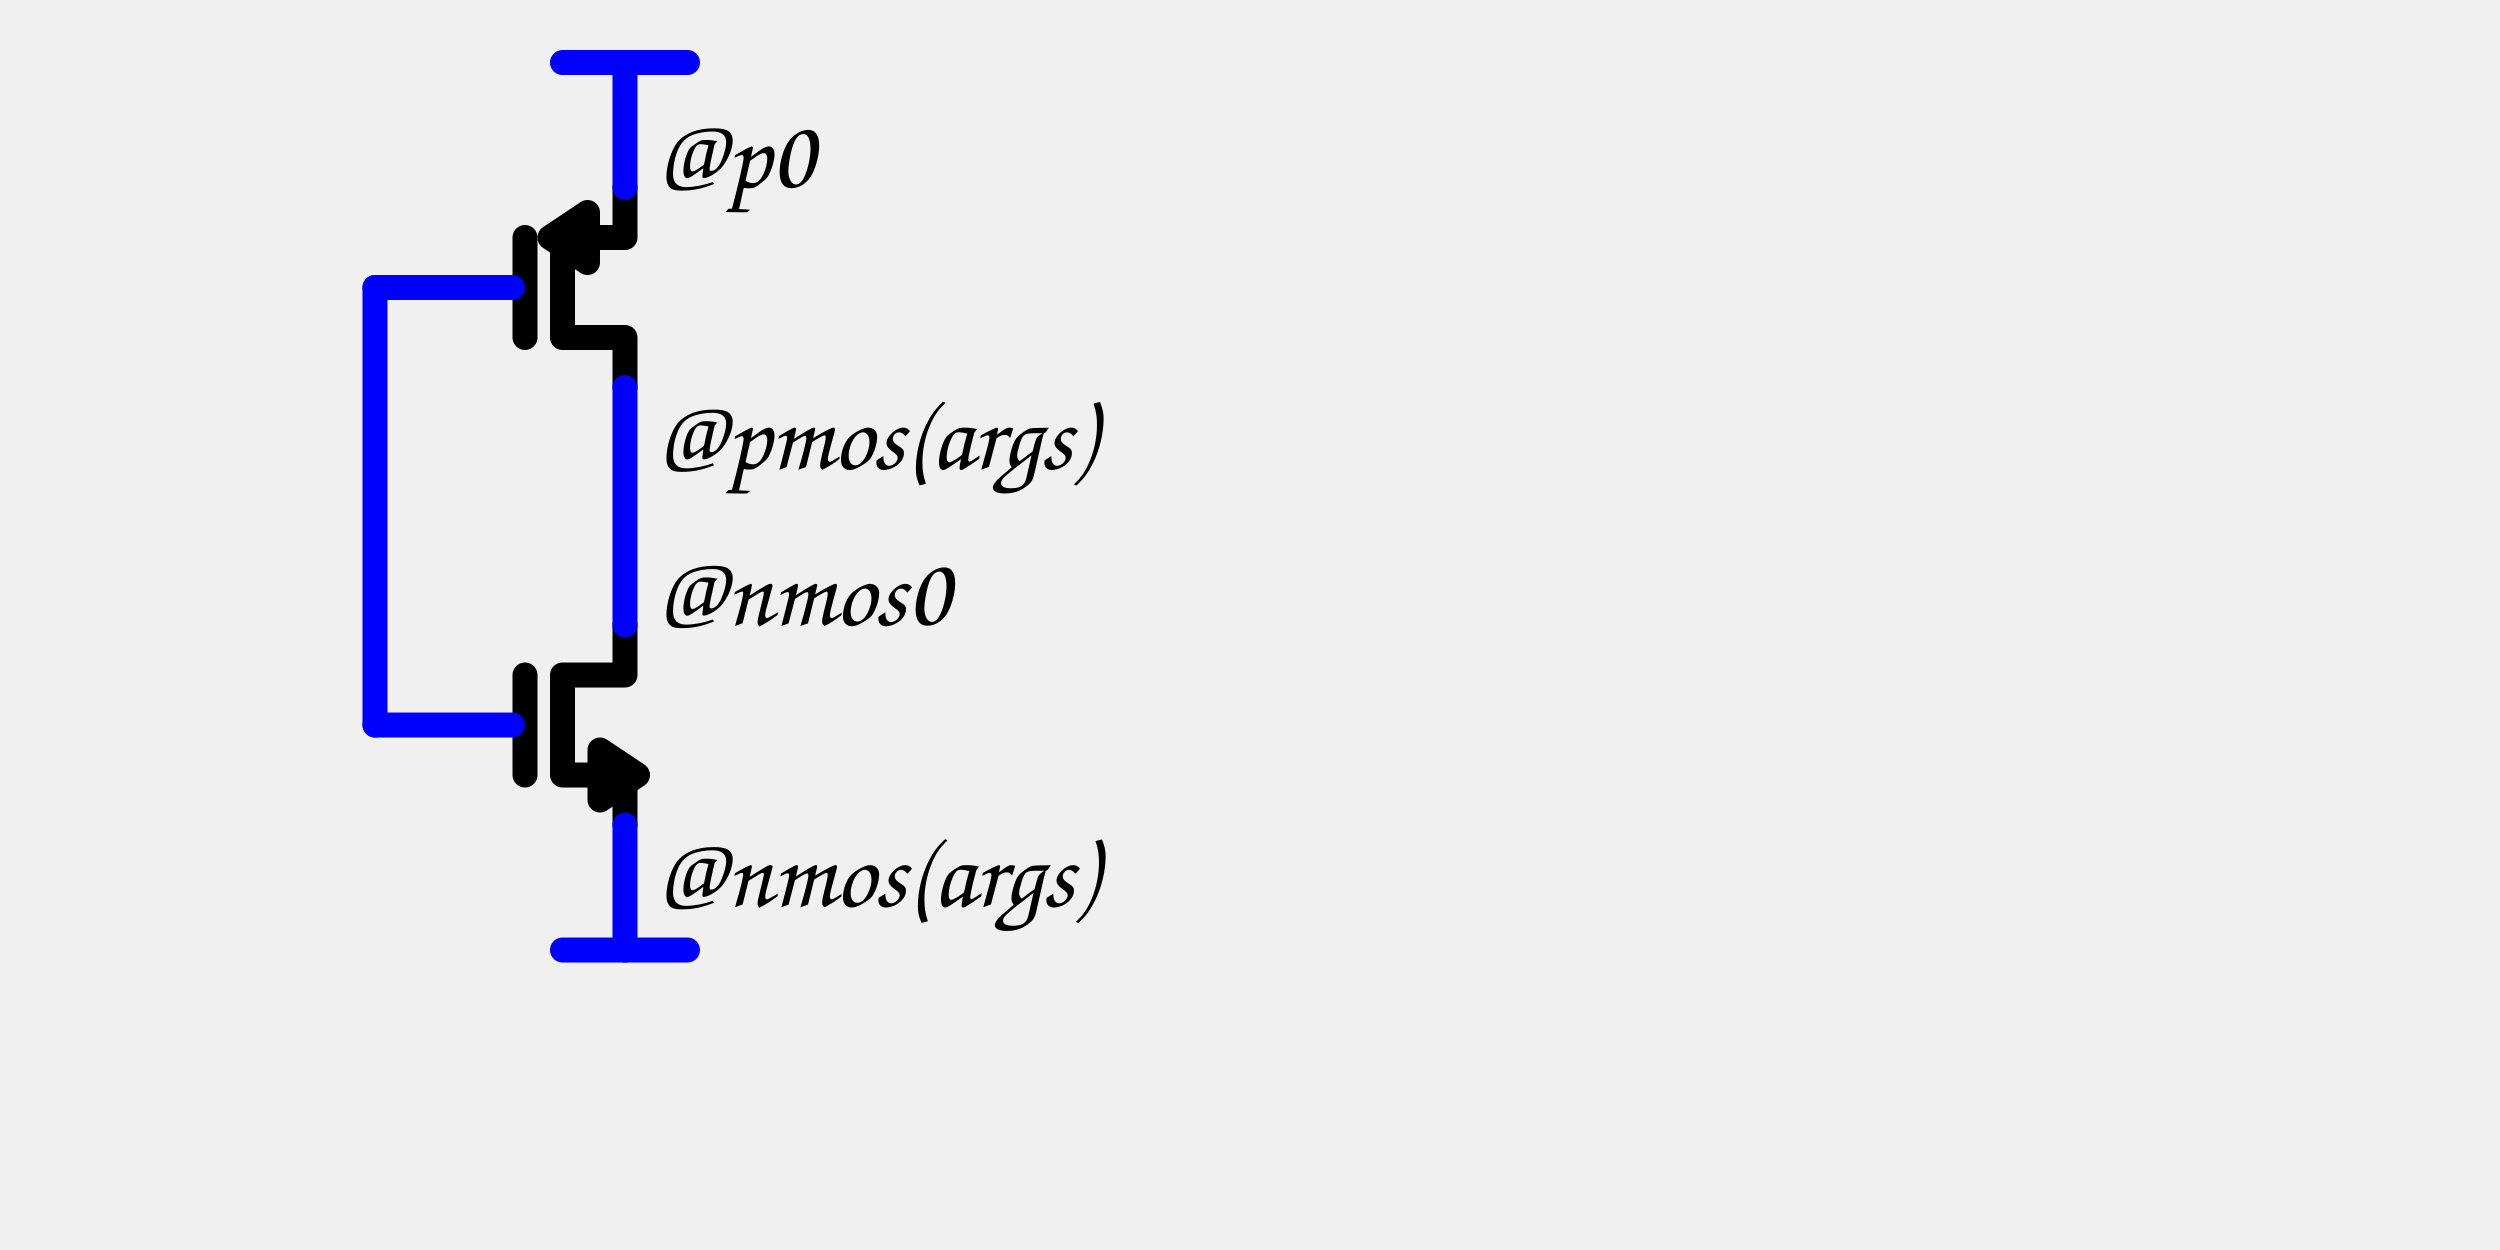
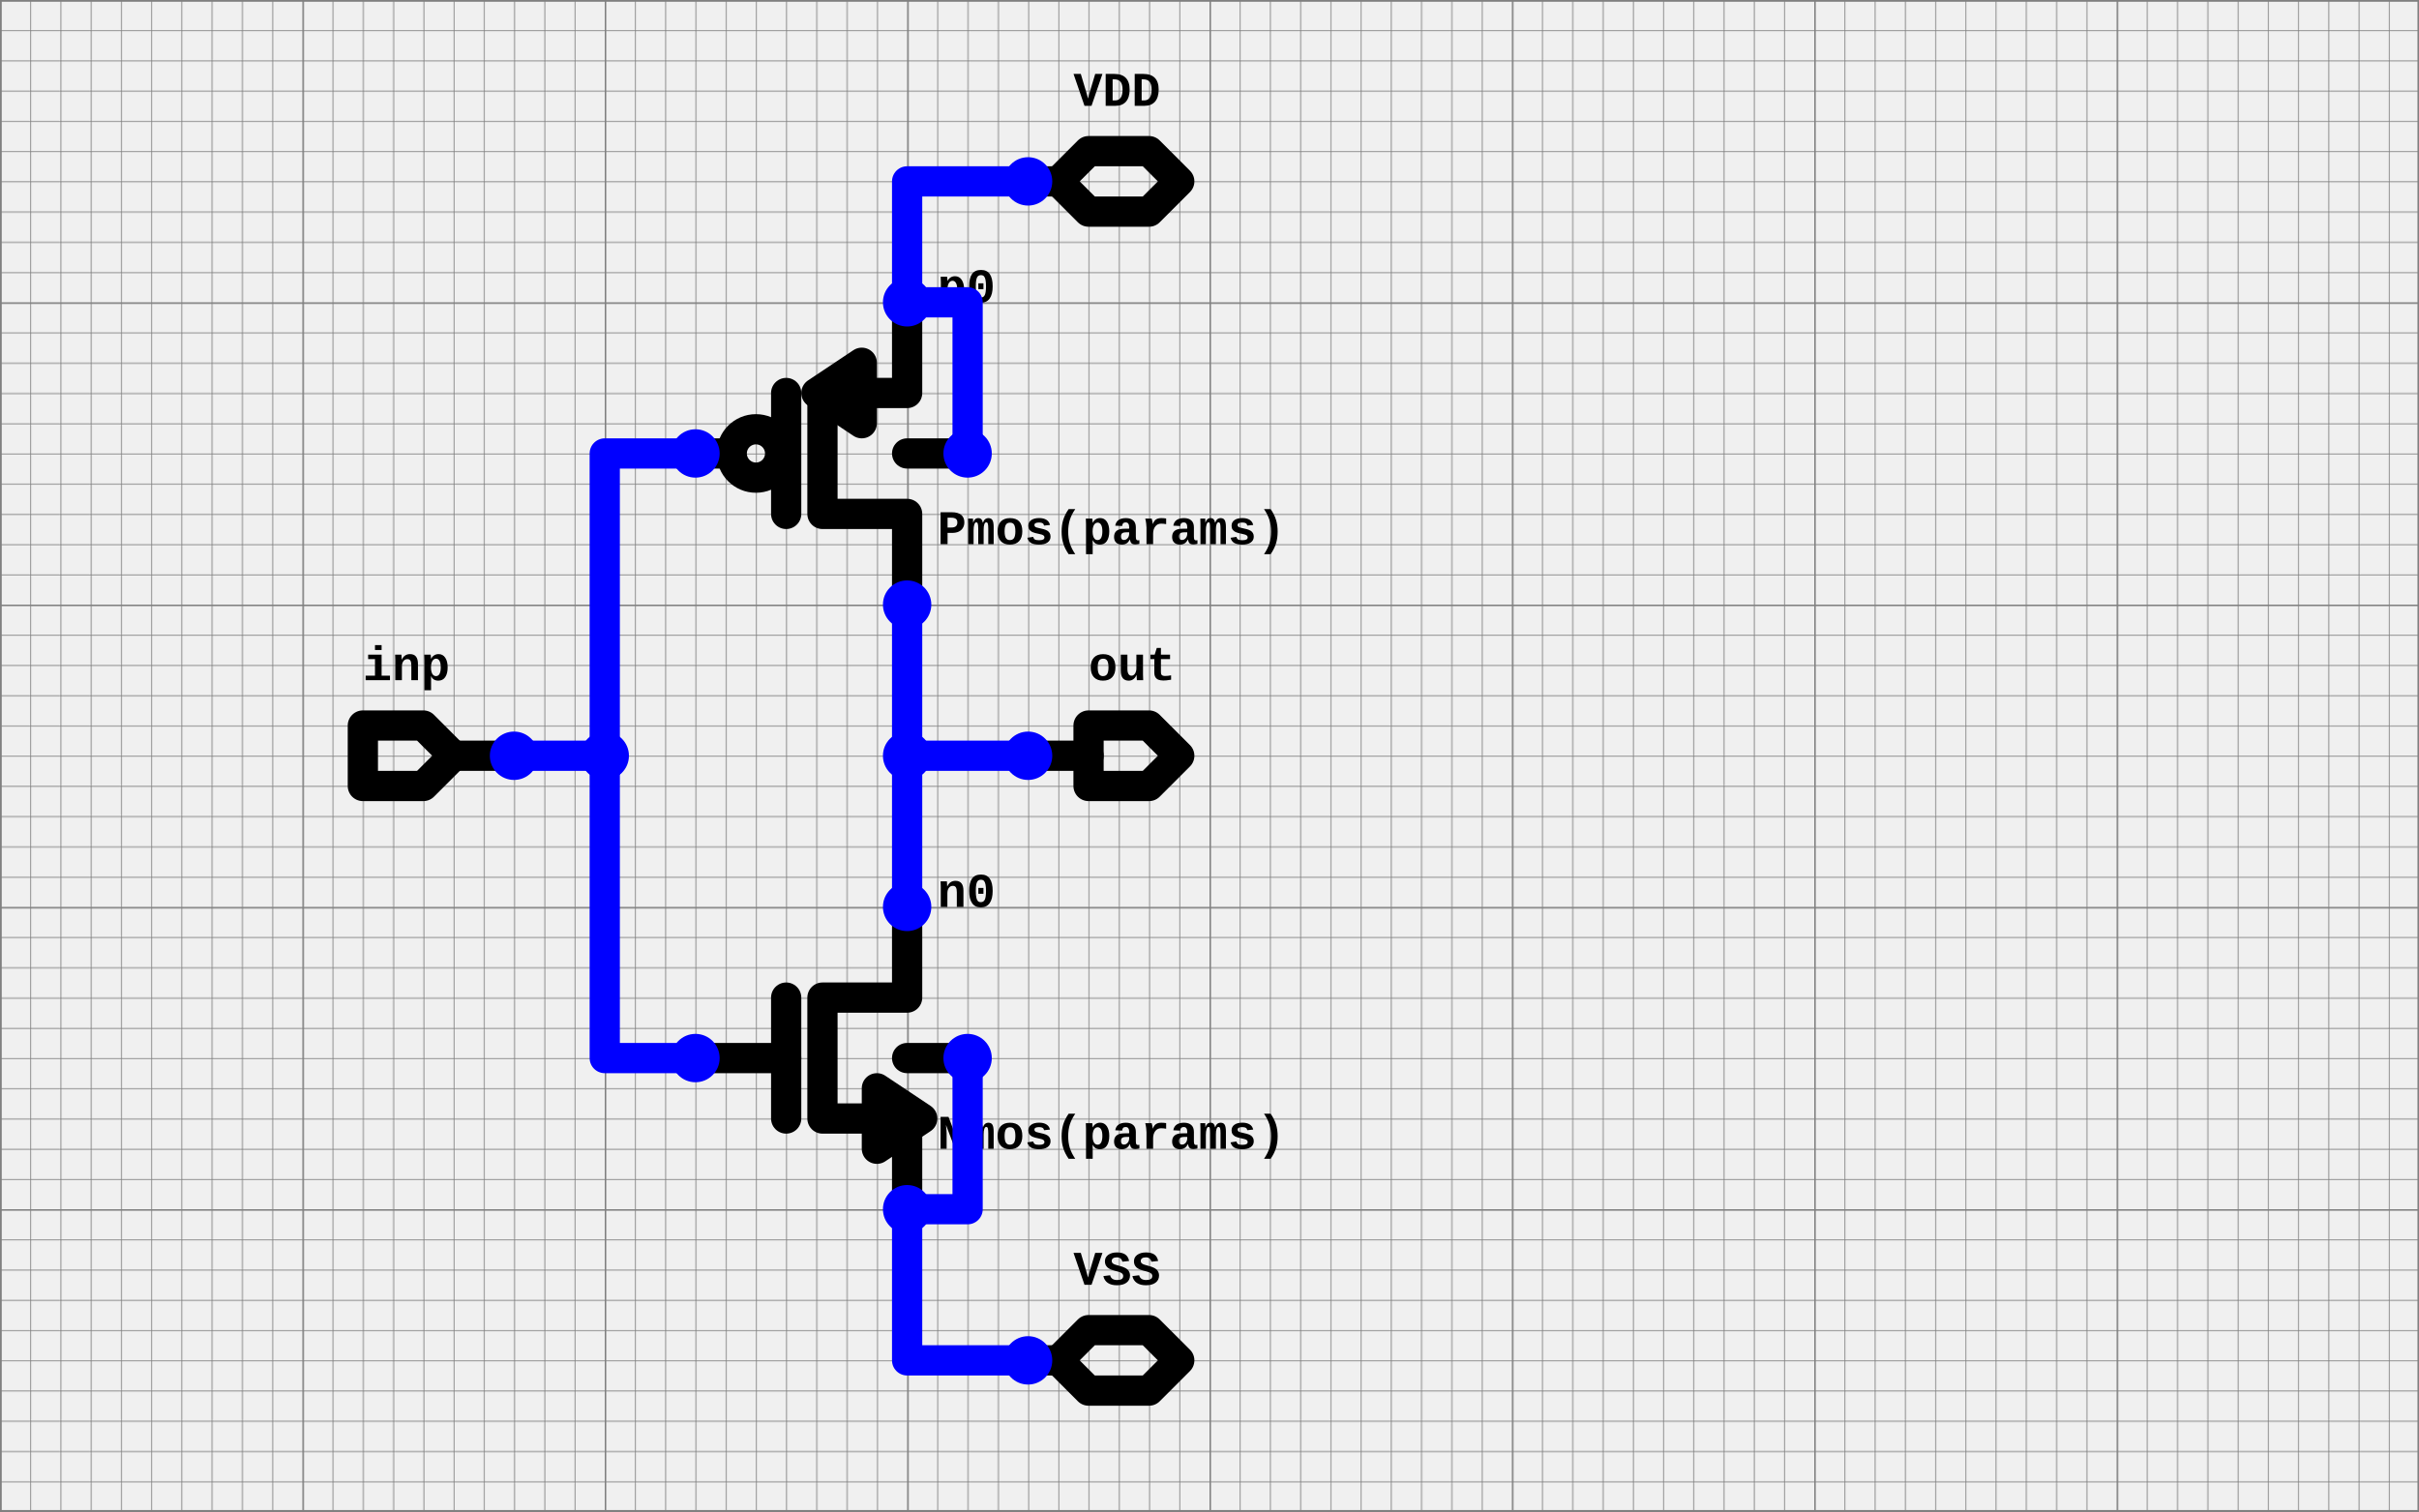
- <svg xmlns="http://www.w3.org/2000/svg" width="400" height="200">
-   <defs>
-     <style>
-             /* Styling for Symbol and Wire Elements */
-             .hdl21-symbols {
-                 fill: none;
-                 stroke: black;
-                 stroke-opacity: 1;
-                 stroke-miterlimit: 0;
-                 stroke-linecap: round;
-                 stroke-linejoin: round;
-                 stroke-width: 4px;
-                 stroke-dashoffset: 0px;
-             }
- 
-             .hdl21-wire {
-                 fill: none;
-                 stroke: blue;
-                 stroke-opacity: 1;
-                 stroke-miterlimit: 0;
-                 stroke-linecap: round;
-                 stroke-linejoin: round;
-                 stroke-width: 4px;
-                 stroke-dashoffset: 0px;
-             }
- 
-             /* Styling for Text Labels */
-             .hdl21-labels,
-             .hdl21-instance-name,
-             .hdl21-instance-of,
-             .hdl21-wire-name {
-                 fill: black;
-                 font-family: comic sans ms;
-                 /* We know, it's just too funny */
-                 font-size: 16px;
-             }
-         </style>
-     <g id="hdl21::primitives::nmos">
-       <path d="M 0 0 L 0 8 L 10 8 L 10 24 L 0 24 L 0 32" class="hdl21-symbols" />
-       <path d="M 16 8 L 16 24" class="hdl21-symbols" />
-       <path d="M 4 28 L -2 24 L 4 20 Z M 4 36" class="hdl21-symbols" />
-     </g>
-     <g id="hdl21::primitives::pmos">
-       <path d="M 0 0 L 0 8 L 10 8 L 10 24 L 0 24 L 0 32" class="hdl21-symbols" />
-       <path d="M 16 8 L 16 24" class="hdl21-symbols" />
-       <path d="M 6 12 L 12 8 L 6 4 Z M 6 20" class="hdl21-symbols" />
-     </g>
+ <svg xmlns="http://www.w3.org/2000/svg" width="800" height="500">
+   <style id="hdl21-schematic-style">
+ 
+ /* Styling for Symbol and Wire Elements */
+ .hdl21-symbols {
+   fill: none;
+   stroke: black;
+   stroke-opacity: 1;
+   stroke-miterlimit: 0;
+   stroke-linecap: round;
+   stroke-linejoin: round;
+   stroke-width: 10px;
+   stroke-dashoffset: 0px;
+ }
+ 
+ .hdl21-instance-port {
+   fill: white;
+   stroke: black;
+   stroke-opacity: 1;
+   stroke-miterlimit: 0;
+   stroke-linecap: round;
+   stroke-linejoin: round;
+   stroke-width: 4px;
+   stroke-dashoffset: 0px;
+ }
+ 
+ .hdl21-dot {
+   fill: blue;
+   stroke: blue;
+   stroke-opacity: 1;
+   stroke-miterlimit: 0;
+   stroke-linecap: round;
+   stroke-linejoin: round;
+   stroke-width: 4px;
+   stroke-dashoffset: 0px;
+ }
+ 
+ .hdl21-wire {
+   fill: none;
+   stroke: blue;
+   stroke-opacity: 1;
+   stroke-miterlimit: 0;
+   stroke-linecap: round;
+   stroke-linejoin: round;
+   stroke-width: 10px;
+   stroke-dashoffset: 0px;
+ }
+ 
+ /* Styling for Text Labels */
+ .hdl21-labels,
+ .hdl21-instance-name,
+ .hdl21-instance-of,
+ .hdl21-port-name,
+ .hdl21-wire-name {
+   fill: black;
+   font-family: Menlo, Monaco, 'Courier New', monospace;
+   font-weight: bold;
+   font-size: 16px;
+ }
+ 
+ /* Dark Mode Color Overrides */
+ @media (prefers-color-scheme:dark) {
+     svg {
+         background-color: #1e1e1e;
+     }
+     .hdl21-dot {
+         fill: #87d3f8;
+         stroke: #87d3f8;
+     }
+     .hdl21-wire {
+         stroke: #87d3f8;
+     }
+     .hdl21-symbols {
+         stroke: lightgrey;
+     }
+     .hdl21-labels,
+     .hdl21-port-name,
+     .hdl21-instance-name,
+     .hdl21-instance-of,
+     .hdl21-wire-name {
+         fill: lightgrey;
+     }
+ }
+ </style>
+   <defs id="hdl21-schematic-defs">
+     <g id="hdl21-schematic-prelude">
+       <text>import hdl21 as h </text>
+       <text>from hdl21.primitives import *</text>
+     </g>
+     <text id="hdl21-schematic-circuit">
+     {"name":"","prelude":"import hdl21 as h \nfrom hdl21.primitives import *","signals":[{"name":"inp","portdir":"INPUT"},{"name":"VDD","portdir":"INOUT"},{"name":"out","portdir":"OUTPUT"},{"name":"VSS","portdir":"INOUT"}],"instances":[{"name":"p0","of":"Pmos(params)","conns":[{"portname":"d","signame":"VDD"},{"portname":"g","signame":"inp"},{"portname":"s","signame":"out"},{"portname":"b","signame":"VDD"}]},{"name":"n0","of":"Nmos(params)","conns":[{"portname":"d","signame":"out"},{"portname":"g","signame":"inp"},{"portname":"s","signame":"VSS"},{"portname":"b","signame":"VSS"}]}]}
+   </text>
+     <pattern id="hdl21-grid-minor" width="10" height="10" patternUnits="userSpaceOnUse">
+       <path d="M 10 0 L 0 0 0 10" fill="none" stroke="gray" stroke-width="0.5" />
+     </pattern>
+     <pattern id="hdl21-grid-major" width="100" height="100" patternUnits="userSpaceOnUse">
+       <rect width="100" height="100" fill="url(#hdl21-grid-minor)" />
+       <path d="M 100 0 L 0 0 0 100" fill="none" stroke="gray" stroke-width="1" />
+     </pattern>
  </defs>
-   <g class="hdl21-instance" transform="matrix(-1 0 0 1 100 100)">
-     <g id="hdl21::primitives::nmos">
-       <path d="M 0 0 L 0 8 L 10 8 L 10 24 L 0 24 L 0 32" class="hdl21-symbols" />
-       <path d="M 16 8 L 16 24" class="hdl21-symbols" />
-       <path d="M 4 28 L -2 24 L 4 20 Z M 4 36" class="hdl21-symbols" />
-     </g>
-     <text transform="matrix(-1 0 0 1 -5 0)" class="hdl21-labels">@nmos0</text>
-     <text transform="matrix(-1 0 0 1 -5 45)" class="hdl21-labels">@nmos(args)</text>
-   </g>
-   <g class="hdl21-instance" transform="matrix(-1 0 0 1 100 30)">
-     <g id="hdl21::primitives::pmos">
-       <path d="M 0 0 L 0 8 L 10 8 L 10 24 L 0 24 L 0 32" class="hdl21-symbols" />
-       <path d="M 16 8 L 16 24" class="hdl21-symbols" />
-       <path d="M 6 12 L 12 8 L 6 4 Z M 6 20" class="hdl21-symbols" />
-     </g>
-     <text transform="matrix(-1 0 0 1 -5 0)" class="hdl21-labels">@p0</text>
-     <text transform="matrix(-1 0 0 1 -5 45)" class="hdl21-labels">@pmos(args)</text>
-   </g>
-   <path class="hdl21-wire" d="M 100 62 L 100 100" />
-   <path class="hdl21-wire" d="M 100 132 L 100 152" />
-   <path class="hdl21-wire" d="M 90 152 L 110 152" />
-   <path class="hdl21-wire" d="M 100 30 L 100 10" />
-   <path class="hdl21-wire" d="M 90 10 L 110 10" />
-   <path class="hdl21-wire" d="M 60 46 L 82 46" />
-   <path class="hdl21-wire" d="M 60 116 L 82 116" />
-   <path class="hdl21-wire" d="M 60 116 L 60 46" />
+   <rect id="hdl21-schematic-background" width="100%" height="100%" fill="url(#hdl21-grid-major)" stroke="gray" stroke-width="1" />
+   <g class="hdl21-instance" transform="matrix(1 0 0 1 300 100)">
+     <g class="hdl21::primitives::pmos">
+       <path d="M 0 0 L 0 30 L -28 30 L -28 70 L 0 70 L 0 100" class="hdl21-symbols" />
+       <path d="M -40 30 L -40 70" class="hdl21-symbols" />
+       <path d="M -60 50 L -70 50" class="hdl21-symbols" />
+       <path d="M 0 50 L 20 50" class="hdl21-symbols" />
+       <path d="M -15 20 L -15 40 L -30 30 Z" class="hdl21-symbols" />
+       <circle cx="-50" cy="50" r="8" fill="white" class="hdl21-symbols" />
+       <circle cx="0" cy="0" r="4" class="hdl21-instance-port" />
+       <circle cx="-70" cy="50" r="4" class="hdl21-instance-port" />
+       <circle cx="0" cy="100" r="4" class="hdl21-instance-port" />
+       <circle cx="20" cy="50" r="4" class="hdl21-instance-port" />
+     </g>
+     <text x="10" y="0" class="hdl21-instance-name">p0</text>
+     <text x="10" y="80" class="hdl21-instance-of">Pmos(params)</text>
+   </g>
+   <g class="hdl21-instance" transform="matrix(1 0 0 1 300 300)">
+     <g class="hdl21::primitives::nmos">
+       <path d="M 0 0 L 0 30 L -28 30 L -28 70 L 0 70 L 0 100" class="hdl21-symbols" />
+       <path d="M -40 30 L -40 70" class="hdl21-symbols" />
+       <path d="M -40 50 L -70 50" class="hdl21-symbols" />
+       <path d="M 0 50 L 20 50" class="hdl21-symbols" />
+       <path d="M -10 60 L -10 80 L 5 70 Z" class="hdl21-symbols" />
+       <circle cx="0" cy="0" r="4" class="hdl21-instance-port" />
+       <circle cx="-70" cy="50" r="4" class="hdl21-instance-port" />
+       <circle cx="0" cy="100" r="4" class="hdl21-instance-port" />
+       <circle cx="20" cy="50" r="4" class="hdl21-instance-port" />
+     </g>
+     <text x="10" y="0" class="hdl21-instance-name">n0</text>
+     <text x="10" y="80" class="hdl21-instance-of">Nmos(params)</text>
+   </g>
+   <g class="hdl21-port" transform="matrix(1 0 0 1 170 250)">
+     <g class="hdl21::primitives::input">
+       <path d="M -50 -10 L -50 10 L -30 10 L -20 0 L -30 -10 Z" class="hdl21-symbols" />
+       <path d="M -20 0 L 0 0" class="hdl21-symbols" />
+       <circle cx="0" cy="0" r="4" class="hdl21-instance-port" />
+     </g>
+     <text x="-50" y="-25" class="hdl21-port-name">inp</text>
+   </g>
+   <g class="hdl21-port" transform="matrix(1 0 0 1 340 60)">
+     <g class="hdl21::primitives::inout">
+       <path d="M 20 -10 L 10 0 L 20 10 L 40 10 L 50 0 L 40 -10 Z" class="hdl21-symbols" />
+       <path d="M 0 0 L 10 0" class="hdl21-symbols" />
+       <circle cx="0" cy="0" r="4" class="hdl21-instance-port" />
+     </g>
+     <text x="15" y="-25" class="hdl21-port-name">VDD</text>
+   </g>
+   <g class="hdl21-port" transform="matrix(1 0 0 1 340 250)">
+     <g class="hdl21::primitives::output">
+       <path d="M 20 -10 L 20 10 L 40 10 L 50 0 L 40 -10 Z" class="hdl21-symbols" />
+       <path d="M 0 0 L 20 0" class="hdl21-symbols" />
+       <circle cx="0" cy="0" r="4" class="hdl21-instance-port" />
+     </g>
+     <text x="20" y="-25" class="hdl21-port-name">out</text>
+   </g>
+   <g class="hdl21-port" transform="matrix(1 0 0 1 340 450)">
+     <g class="hdl21::primitives::inout">
+       <path d="M 20 -10 L 10 0 L 20 10 L 40 10 L 50 0 L 40 -10 Z" class="hdl21-symbols" />
+       <path d="M 0 0 L 10 0" class="hdl21-symbols" />
+       <circle cx="0" cy="0" r="4" class="hdl21-instance-port" />
+     </g>
+     <text x="15" y="-25" class="hdl21-port-name">VSS</text>
+   </g>
+   <g class="hdl21-wire">
+     <path class="hdl21-wire" d="M 300 100 L 320 100 L 320 150 L 320 150" />
+     <text visibility="hidden" class="hdl21-wire-name">FIXME</text>
+   </g>
+   <g class="hdl21-wire">
+     <path class="hdl21-wire" d="M 300 300 L 300 200 L 300 200" />
+     <text visibility="hidden" class="hdl21-wire-name">FIXME</text>
+   </g>
+   <g class="hdl21-wire">
+     <path class="hdl21-wire" d="M 340 250 L 300 250 L 300 250" />
+     <text visibility="hidden" class="hdl21-wire-name">FIXME</text>
+   </g>
+   <g class="hdl21-wire">
+     <path class="hdl21-wire" d="M 230 150 L 200 150 L 200 350 L 230 350 L 230 350" />
+     <text visibility="hidden" class="hdl21-wire-name">FIXME</text>
+   </g>
+   <g class="hdl21-wire">
+     <path class="hdl21-wire" d="M 200 250 L 170 250 L 170 250" />
+     <text visibility="hidden" class="hdl21-wire-name">FIXME</text>
+   </g>
+   <g class="hdl21-wire">
+     <path class="hdl21-wire" d="M 340 450 L 300 450 L 300 400 L 300 400" />
+     <text visibility="hidden" class="hdl21-wire-name">FIXME</text>
+   </g>
+   <g class="hdl21-wire">
+     <path class="hdl21-wire" d="M 300 400 L 320 400 L 320 350 L 320 350" />
+     <text visibility="hidden" class="hdl21-wire-name">FIXME</text>
+   </g>
+   <g class="hdl21-wire">
+     <path class="hdl21-wire" d="M 340 60 L 300 60 L 300 100 L 300 100" />
+     <text visibility="hidden" class="hdl21-wire-name">FIXME</text>
+   </g>
+   <circle cx="170" cy="250" r="6" class="hdl21-dot" />
+   <circle cx="200" cy="250" r="6" class="hdl21-dot" />
+   <circle cx="230" cy="150" r="6" class="hdl21-dot" />
+   <circle cx="230" cy="350" r="6" class="hdl21-dot" />
+   <circle cx="300" cy="100" r="6" class="hdl21-dot" />
+   <circle cx="300" cy="200" r="6" class="hdl21-dot" />
+   <circle cx="300" cy="250" r="6" class="hdl21-dot" />
+   <circle cx="300" cy="300" r="6" class="hdl21-dot" />
+   <circle cx="300" cy="400" r="6" class="hdl21-dot" />
+   <circle cx="320" cy="150" r="6" class="hdl21-dot" />
+   <circle cx="320" cy="350" r="6" class="hdl21-dot" />
+   <circle cx="340" cy="250" r="6" class="hdl21-dot" />
+   <circle cx="340" cy="450" r="6" class="hdl21-dot" />
+   <circle cx="340" cy="60" r="6" class="hdl21-dot" />
</svg>
